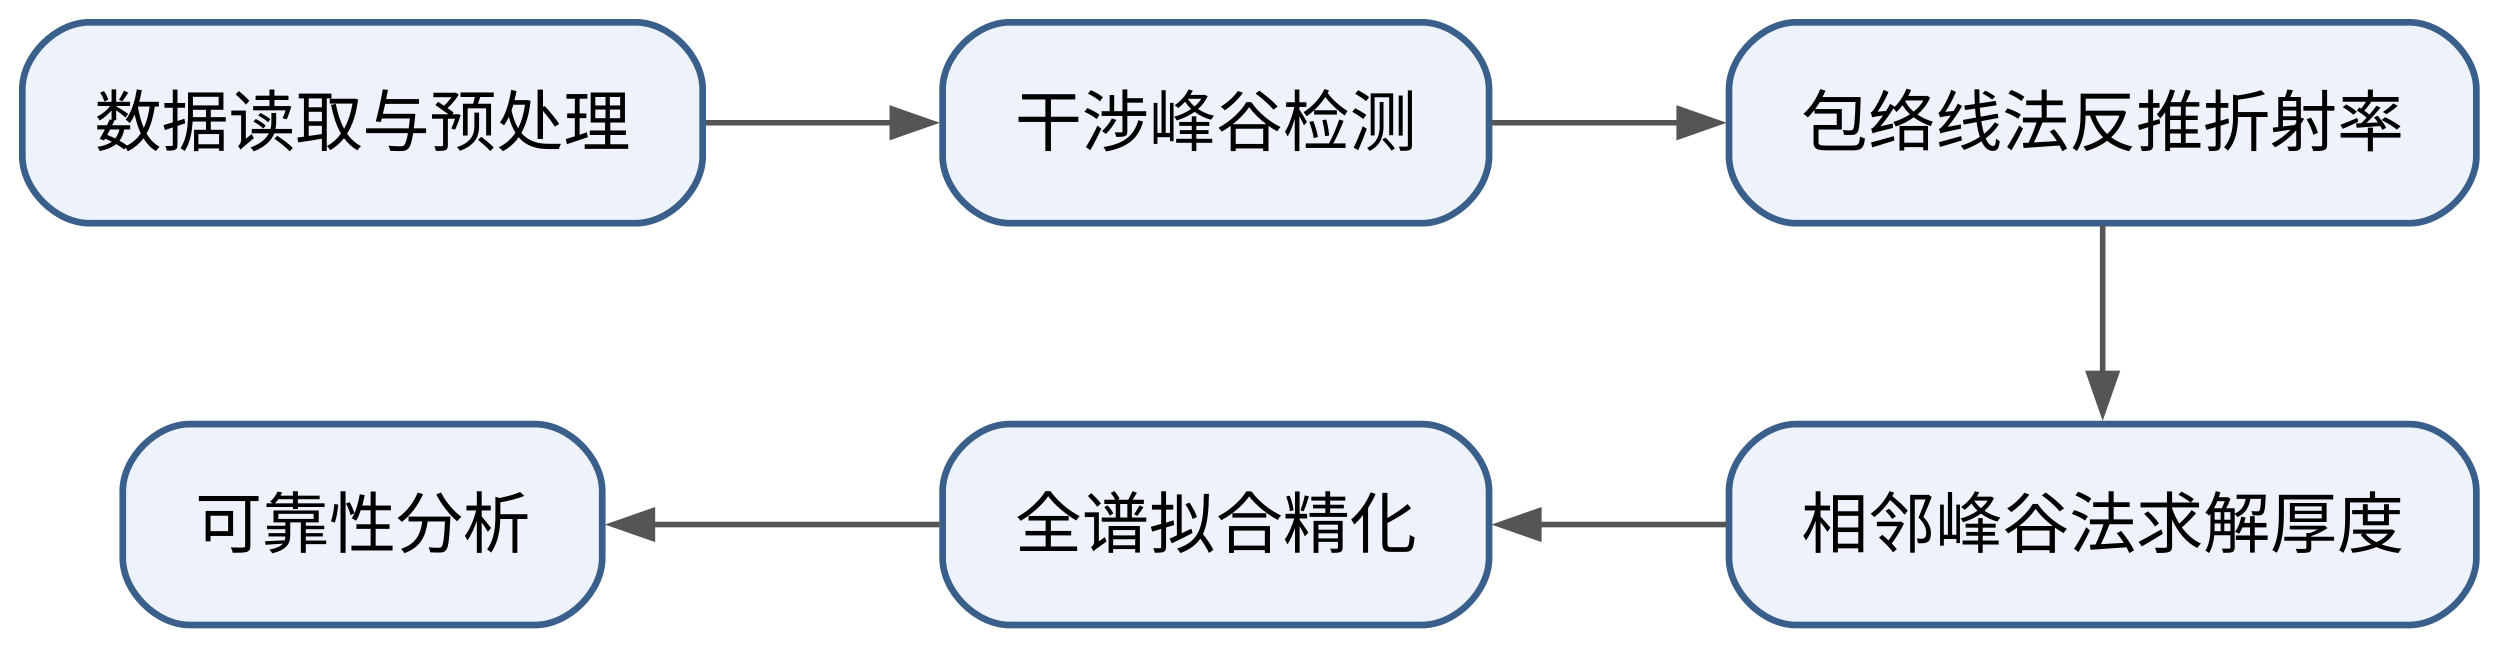
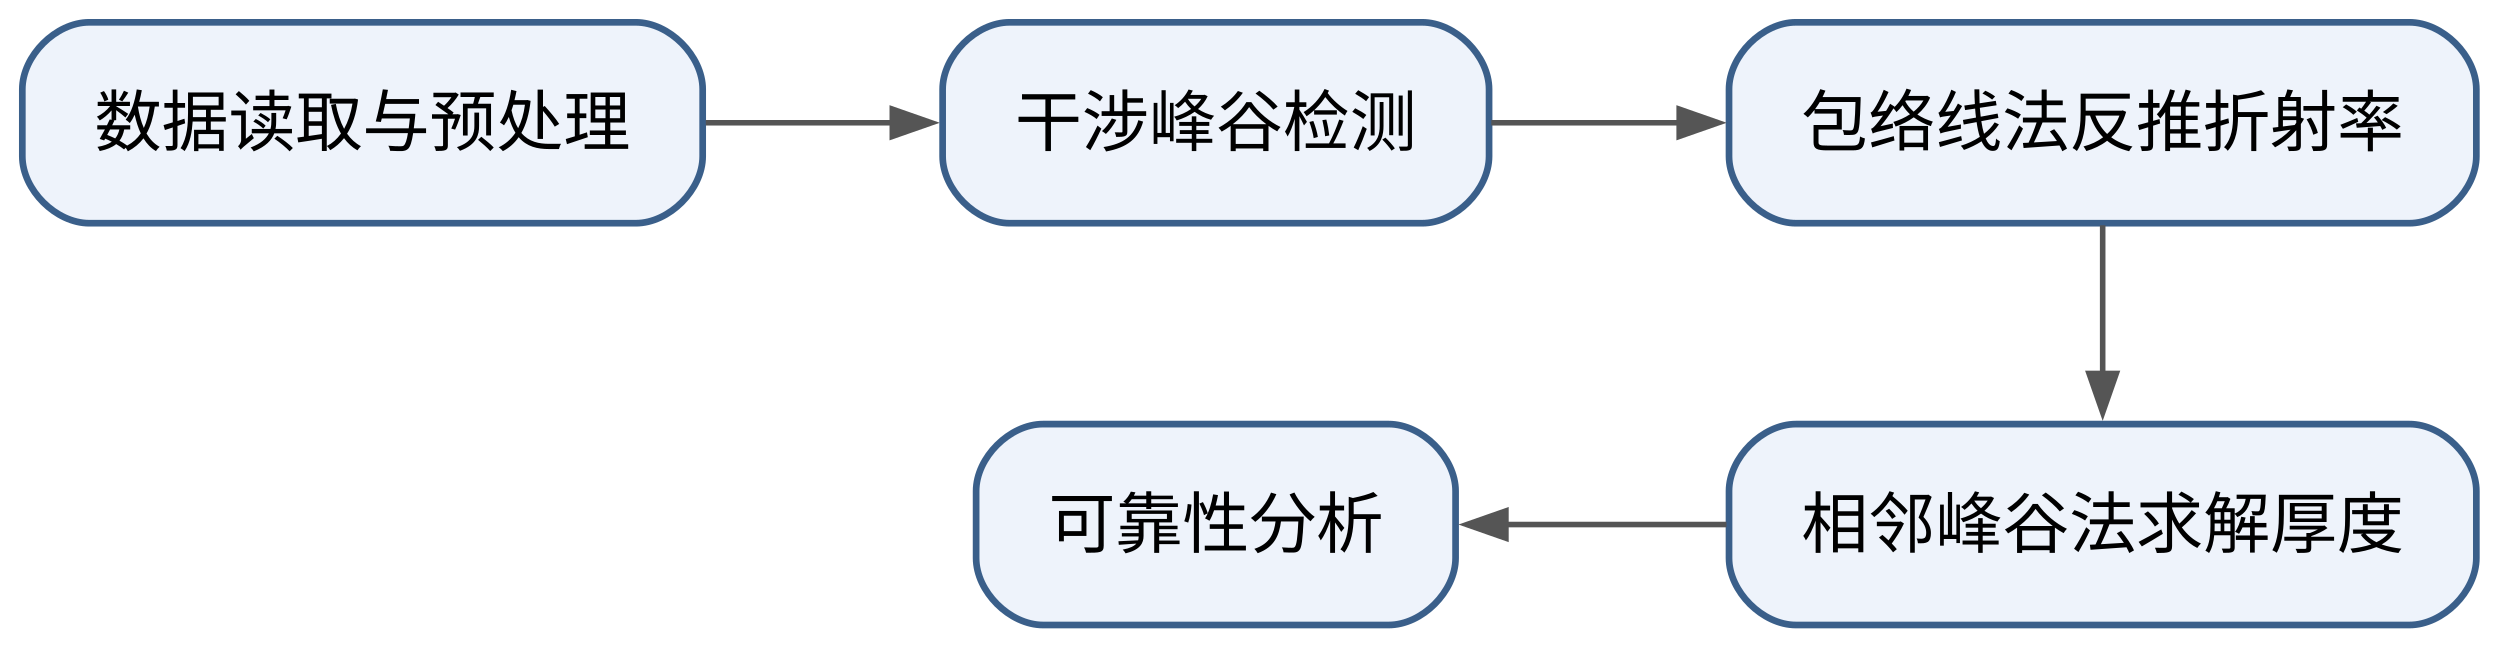
<svg xmlns="http://www.w3.org/2000/svg" width="448pt" height="116pt" viewBox="0.00 0.00 448.00 116.00">
  <g id="graph0" class="graph" transform="scale(1 1) rotate(0) translate(4 112)">
    <g id="node1" class="node">
      <path fill="#eef3fb" stroke="#3a5f8a" stroke-width="1.2" d="M109.92,-108C109.92,-108 12,-108 12,-108 6,-108 0,-102 0,-96 0,-96 0,-84 0,-84 0,-78 6,-72 12,-72 12,-72 109.92,-72 109.92,-72 115.92,-72 121.92,-78 121.92,-84 121.92,-84 121.92,-96 121.92,-96 121.92,-102 115.92,-108 109.92,-108" />
      <text xml:space="preserve" text-anchor="start" x="12.96" y="-85.88" font-family="SimSun" font-size="12.00">数据读取与预处理</text>
    </g>
    <g id="node2" class="node">
      <path fill="#eef3fb" stroke="#3a5f8a" stroke-width="1.2" d="M250.84,-108C250.84,-108 176.92,-108 176.92,-108 170.92,-108 164.92,-102 164.92,-96 164.92,-96 164.92,-84 164.92,-84 164.92,-78 170.92,-72 176.92,-72 176.92,-72 250.84,-72 250.84,-72 256.84,-72 262.84,-78 262.84,-84 262.84,-84 262.84,-96 262.84,-96 262.84,-102 256.84,-108 250.84,-108" />
      <text xml:space="preserve" text-anchor="start" x="177.88" y="-85.88" font-family="SimSun" font-size="12.00">干涉峰谷检测</text>
    </g>
    <g id="edge1" class="edge">
      <path fill="none" stroke="#555555" d="M122.48,-90C133.58,-90 145.14,-90 156.14,-90" />
      <polygon fill="#555555" stroke="#555555" points="155.9,-92.45 162.9,-90 155.9,-87.55 155.9,-92.45" />
    </g>
    <g id="node3" class="node">
      <path fill="#eef3fb" stroke="#3a5f8a" stroke-width="1.2" d="M427.76,-108C427.76,-108 317.84,-108 317.84,-108 311.84,-108 305.84,-102 305.84,-96 305.84,-96 305.84,-84 305.84,-84 305.84,-78 311.84,-72 317.84,-72 317.84,-72 427.76,-72 427.76,-72 433.76,-72 439.76,-78 439.76,-84 439.76,-84 439.76,-96 439.76,-96 439.76,-102 433.76,-108 427.76,-108" />
      <text xml:space="preserve" text-anchor="start" x="318.8" y="-85.88" font-family="SimSun" font-size="12.00">包络线法反推折射率</text>
    </g>
    <g id="edge2" class="edge">
      <path fill="none" stroke="#555555" d="M263.24,-90C273.97,-90 285.58,-90 297.08,-90" />
      <polygon fill="#555555" stroke="#555555" points="296.91,-92.45 303.91,-90 296.91,-87.55 296.91,-92.45" />
    </g>
    <g id="node4" class="node">
      <path fill="#eef3fb" stroke="#3a5f8a" stroke-width="1.2" d="M427.76,-36C427.76,-36 317.84,-36 317.84,-36 311.84,-36 305.84,-30 305.84,-24 305.84,-24 305.84,-12 305.84,-12 305.84,-6 311.84,0 317.84,0 317.84,0 427.76,0 427.76,0 433.76,0 439.76,-6 439.76,-12 439.76,-12 439.76,-24 439.76,-24 439.76,-30 433.76,-36 427.76,-36" />
      <text xml:space="preserve" text-anchor="start" x="318.8" y="-13.88" font-family="SimSun" font-size="12.00">相邻峰谷法求解厚度</text>
    </g>
    <g id="edge3" class="edge">
      <path fill="none" stroke="#555555" d="M372.8,-71.63C372.8,-62.77 372.8,-53.91 372.8,-45.06" />
      <polygon fill="#555555" stroke="#555555" points="375.25,-45.08 372.8,-38.08 370.35,-45.08 375.25,-45.08" />
    </g>
    <g id="node5" class="node">
-       <path fill="#eef3fb" stroke="#3a5f8a" stroke-width="1.2" d="M250.84,-36C250.84,-36 176.92,-36 176.92,-36 170.92,-36 164.92,-30 164.92,-24 164.92,-24 164.92,-12 164.92,-12 164.92,-6 170.92,0 176.92,0 176.92,0 250.84,0 250.84,0 256.84,0 262.84,-6 262.84,-12 262.84,-12 262.84,-24 262.84,-24 262.84,-30 256.84,-36 250.84,-36" />
-       <text xml:space="preserve" text-anchor="start" x="177.88" y="-13.88" font-family="SimSun" font-size="12.00">全谱拟合精化</text>
+       <path fill="#eef3fb" stroke="#3a5f8a" stroke-width="1.2" d="M244.84,-36C244.84,-36 182.92,-36 182.92,-36 176.92,-36 170.92,-30 170.92,-24 170.92,-24 170.92,-12 170.92,-12 170.92,-6 176.92,0 182.92,0 182.92,0 244.84,0 244.84,0 250.84,0 256.84,-6 256.84,-12 256.84,-12 256.84,-24 256.84,-24 256.84,-30 250.84,-36 244.84,-36" />
+       <text xml:space="preserve" text-anchor="start" x="183.88" y="-13.88" font-family="SimSun" font-size="12.00">可靠性分析</text>
    </g>
    <g id="edge4" class="edge">
-       <path fill="none" stroke="#555555" d="M305.42,-18C294.14,-18 282.52,-18 271.52,-18" />
-       <polygon fill="#555555" stroke="#555555" points="271.76,-15.55 264.76,-18 271.76,-20.45 271.76,-15.55" />
-     </g>
-     <g id="node6" class="node">
-       <path fill="#eef3fb" stroke="#3a5f8a" stroke-width="1.2" d="M91.92,-36C91.92,-36 30,-36 30,-36 24,-36 18,-30 18,-24 18,-24 18,-12 18,-12 18,-6 24,0 30,0 30,0 91.92,0 91.92,0 97.92,0 103.92,-6 103.92,-12 103.92,-12 103.92,-24 103.92,-24 103.92,-30 97.92,-36 91.92,-36" />
-       <text xml:space="preserve" text-anchor="start" x="30.96" y="-13.88" font-family="SimSun" font-size="12.00">可靠性分析</text>
-     </g>
-     <g id="edge5" class="edge">
-       <path fill="none" stroke="#555555" d="M164.37,-18C147.94,-18 129.53,-18 112.91,-18" />
-       <polygon fill="#555555" stroke="#555555" points="112.91,-15.55 105.91,-18 112.91,-20.45 112.91,-15.55" />
+       <path fill="none" stroke="#555555" d="M305.38,-18C292.04,-18 278.22,-18 265.51,-18" />
+       <polygon fill="#555555" stroke="#555555" points="265.86,-15.55 258.86,-18 265.86,-20.45 265.86,-15.55" />
    </g>
  </g>
</svg>
